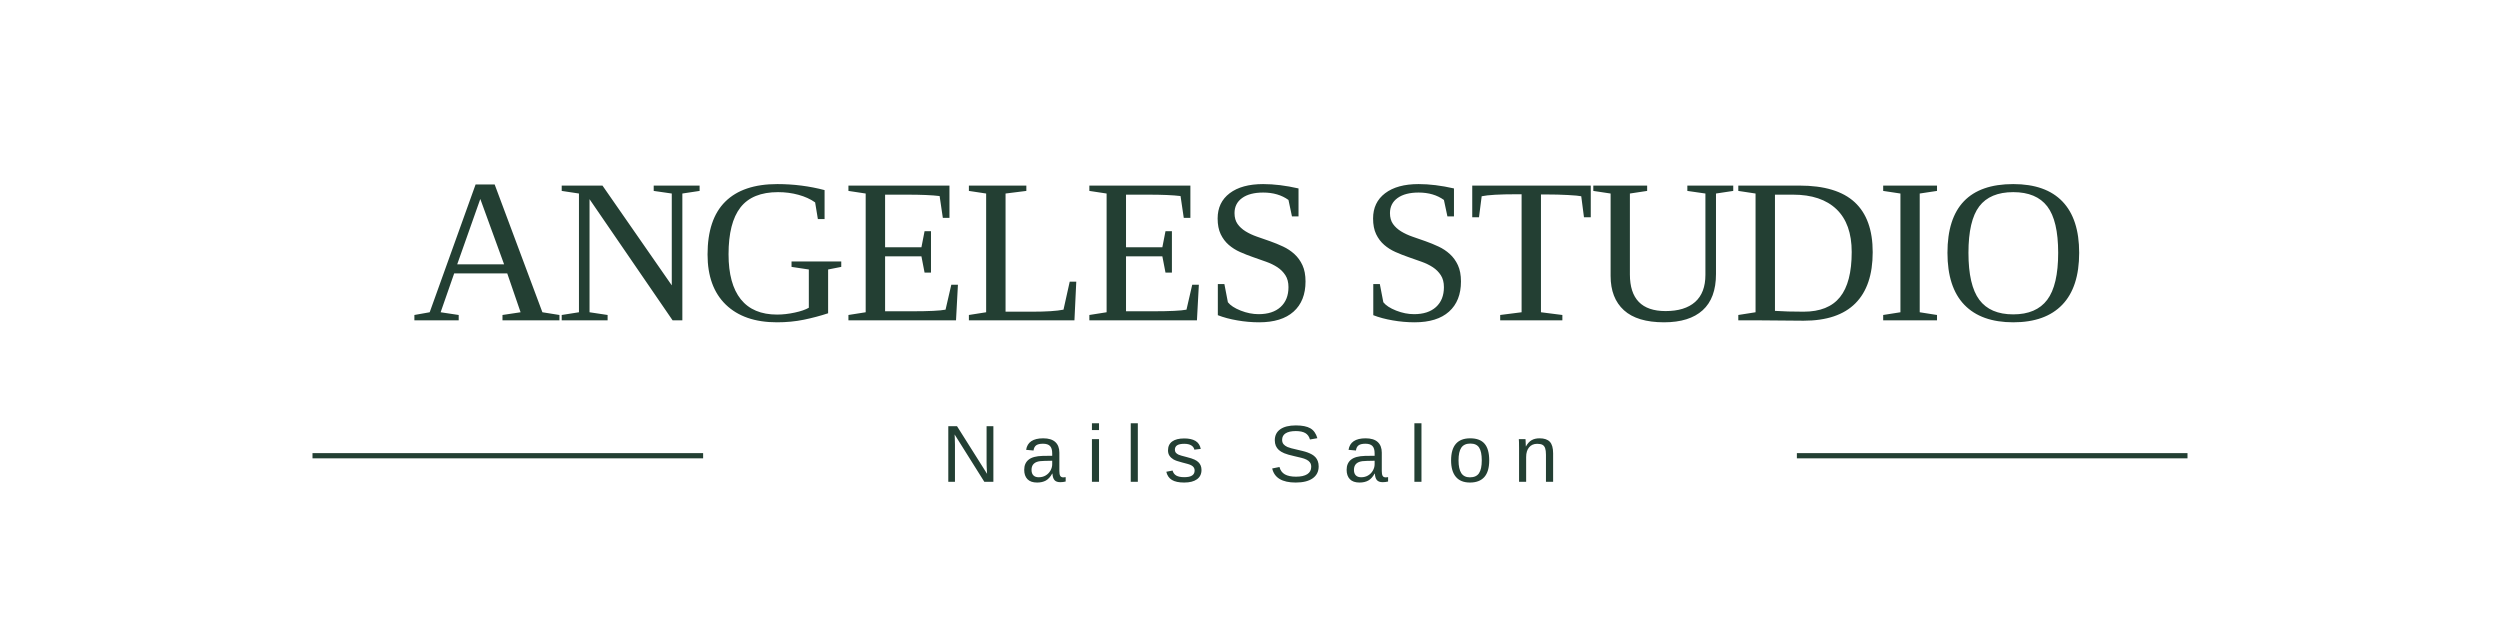
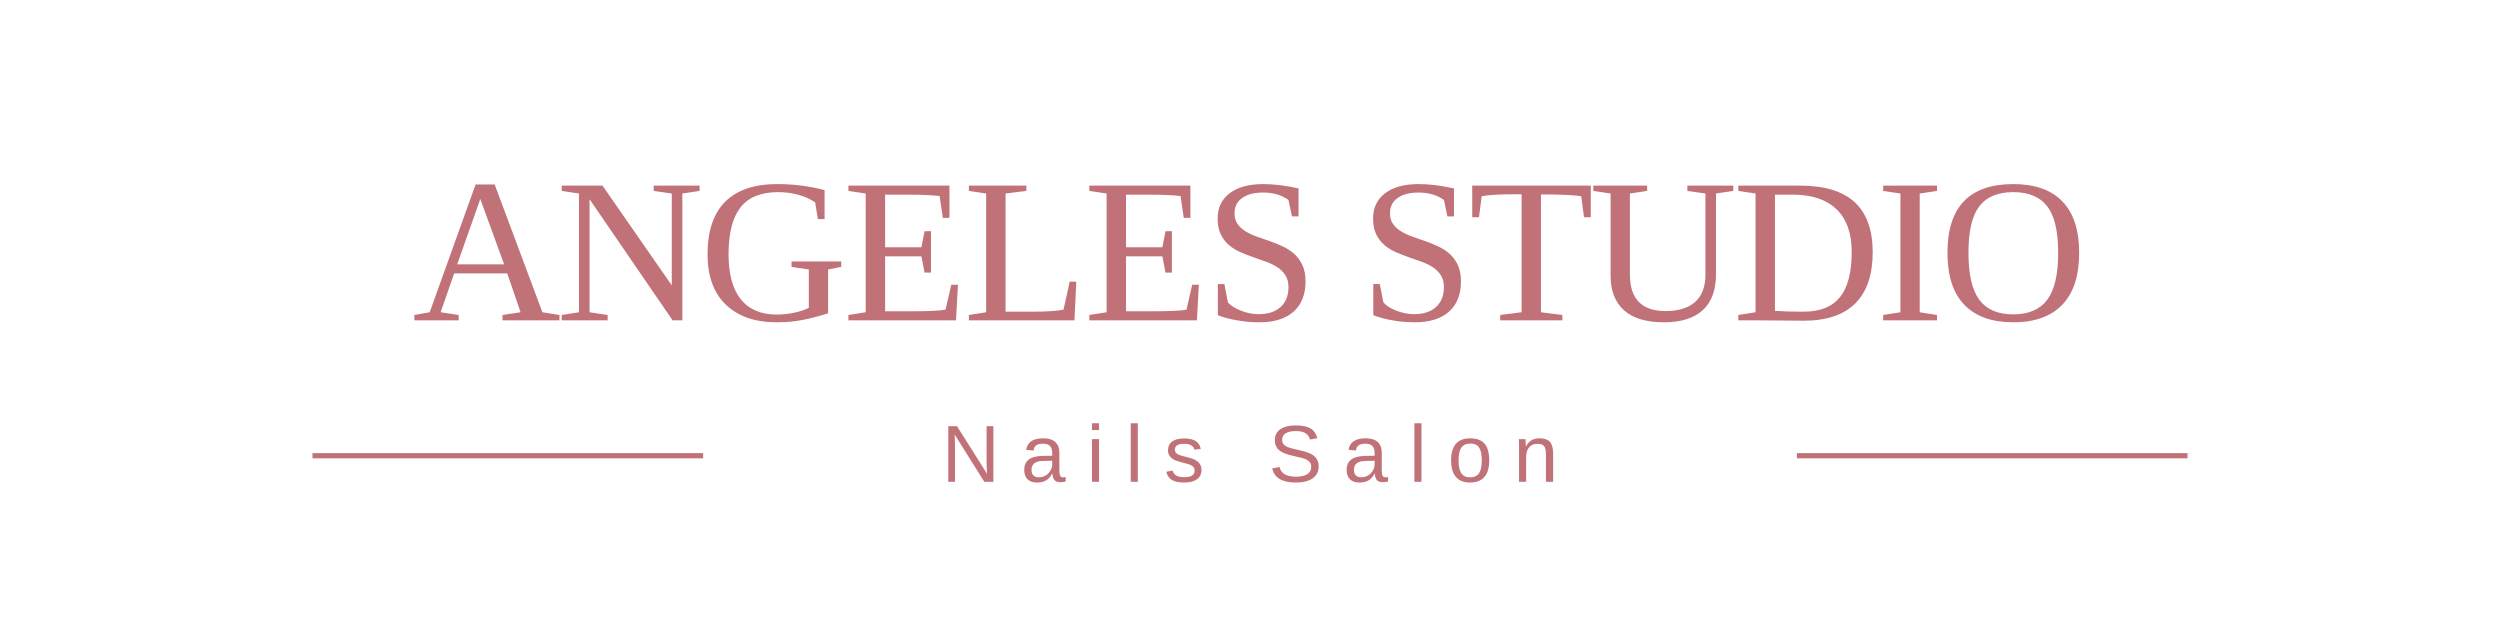
<svg xmlns="http://www.w3.org/2000/svg" width="960" height="240" viewBox="0 0 960 240" role="img" aria-label="Angeles Studio, Nails Salon">
-   <g fill="#233F33" text-anchor="middle">
+   <g fill="#C07278" text-anchor="middle">
    <text x="480" y="123" font-family="Georgia, 'Times New Roman', serif" font-size="79" letter-spacing="-2">ANGELES STUDIO</text>
    <text x="480" y="185" font-family="Arial, sans-serif" font-size="31" letter-spacing="8">Nails Salon</text>
  </g>
-   <path d="M120 175h150m420 0h150" stroke="#233F33" stroke-width="2" />
+   <path d="M120 175h150m420 0h150" stroke="#C07278" stroke-width="2" />
</svg>
